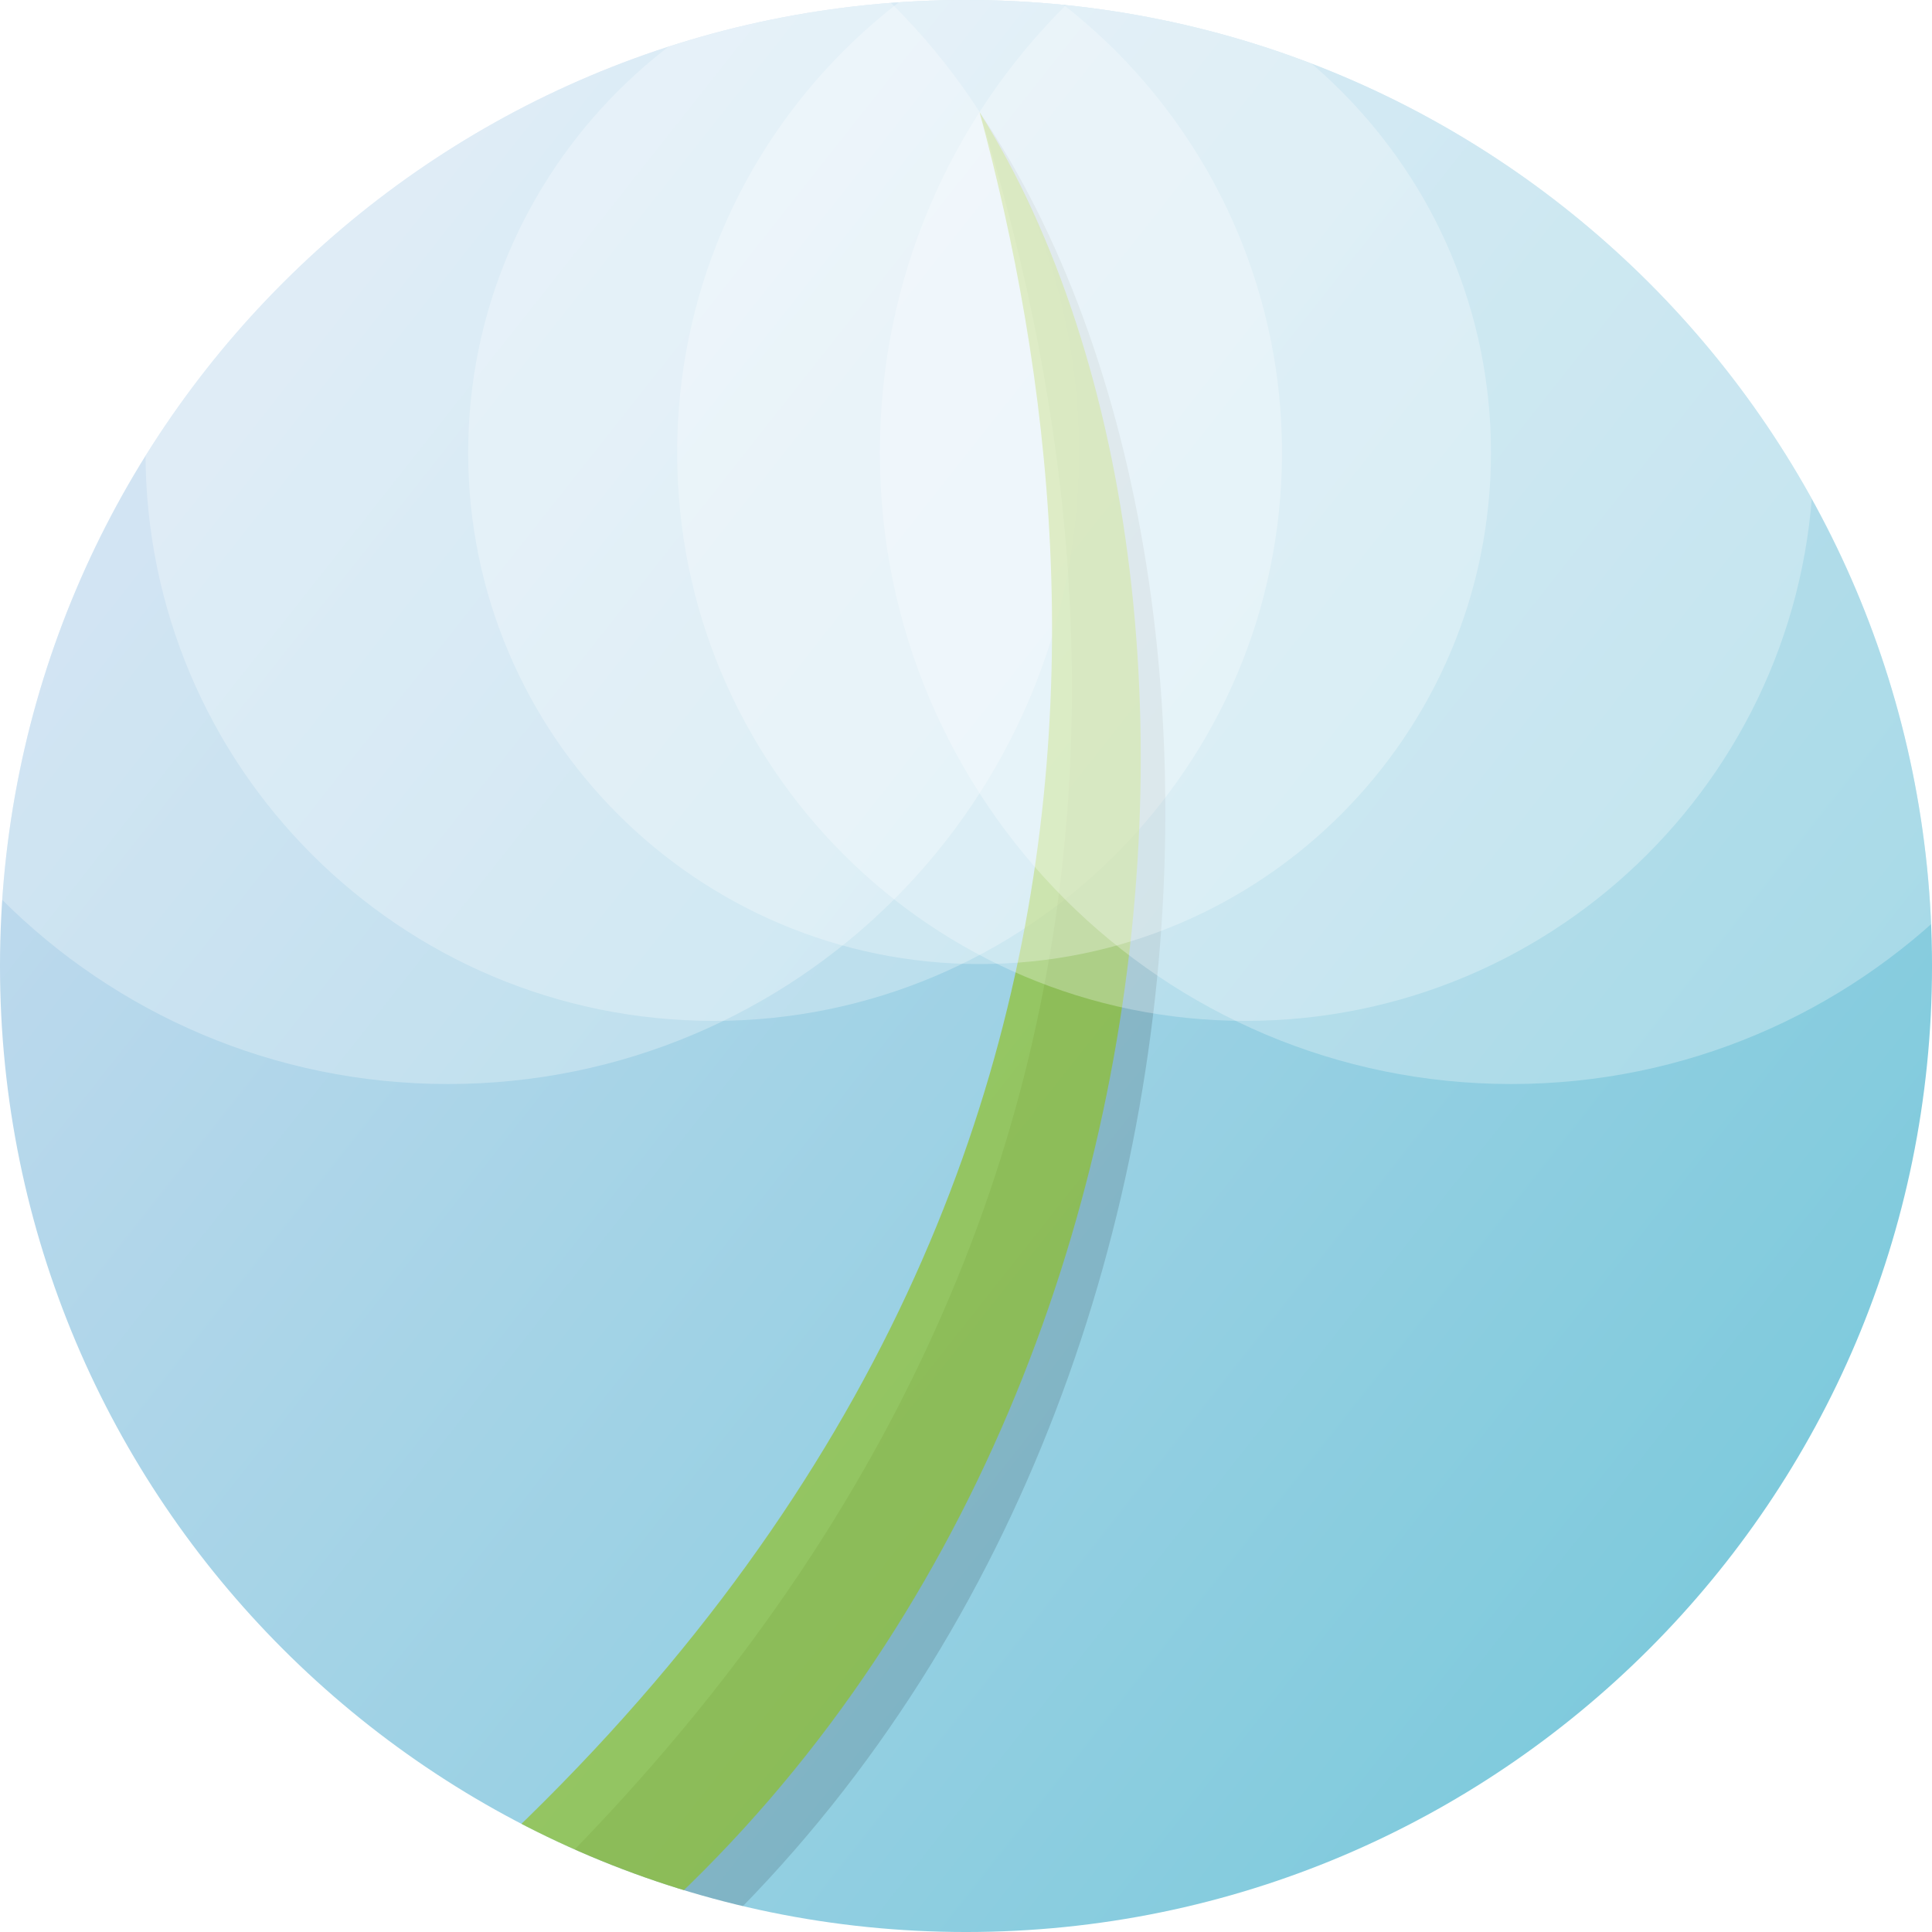
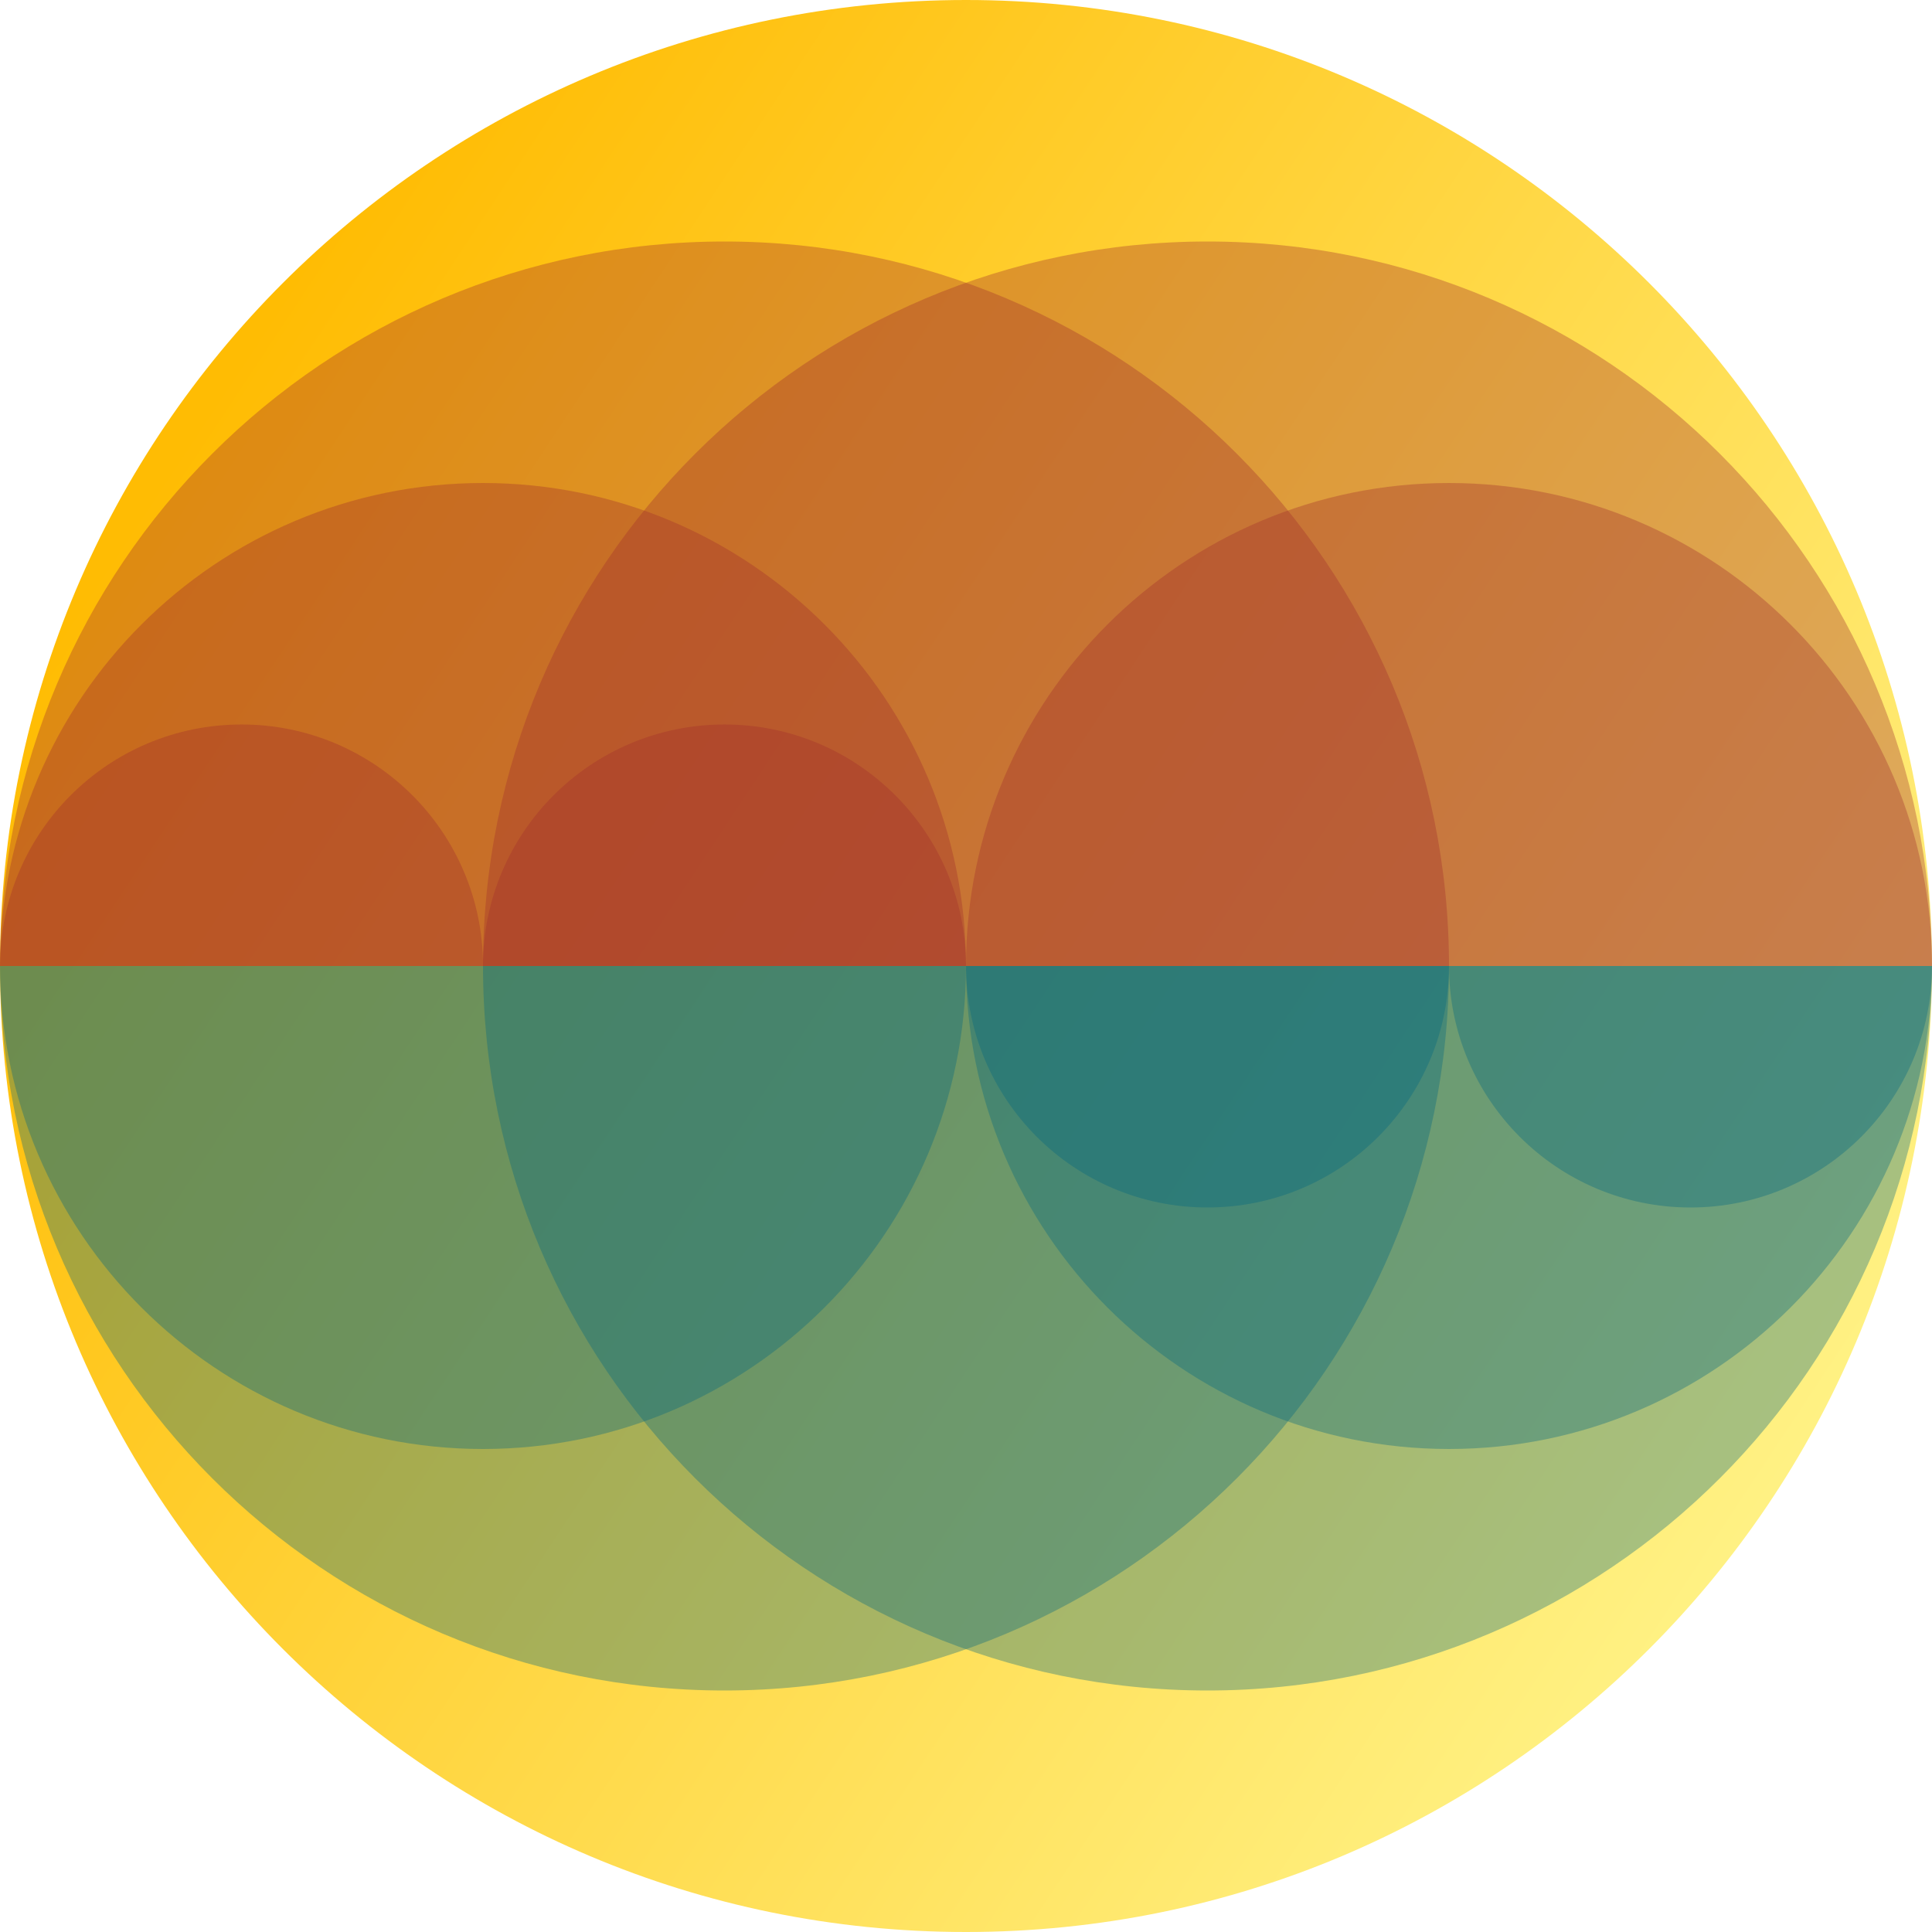
- <svg xmlns="http://www.w3.org/2000/svg" xmlns:xlink="http://www.w3.org/1999/xlink" width="120mm" height="120mm" viewBox="0 0 120 120" version="1.1" id="svg8">
+ <svg xmlns="http://www.w3.org/2000/svg" xmlns:xlink="http://www.w3.org/1999/xlink" width="120mm" height="120mm" viewBox="0 0 120 120" version="1.1" id="svg5">
  <defs id="defs2">
-     <linearGradient id="linearGradient839">
-       <stop style="stop-color:#c0daee;stop-opacity:1" offset="0" id="stop835" />
-       <stop style="stop-color:#7ecadc;stop-opacity:1" offset="1" id="stop837" />
+     <linearGradient id="linearGradient5399">
+       <stop style="stop-color:#ffbc03;stop-opacity:1" offset="0" id="stop5395" />
+       <stop style="stop-color:#fff48a;stop-opacity:1" offset="1" id="stop5397" />
    </linearGradient>
-     <linearGradient xlink:href="#linearGradient839" id="linearGradient841" x1="52.25" y1="87.611" x2="142.71" y2="159.061" gradientUnits="userSpaceOnUse" gradientTransform="translate(134.54,-15.74269)" />
-     <clipPath clipPathUnits="userSpaceOnUse" id="clipPath1115">
-       <circle style="opacity:0.45;fill:none;fill-opacity:0.636;stroke:#b9feff;stroke-width:0.12;stroke-opacity:1" id="circle1117" cx="228.054" cy="106.385" r="20.36" />
-     </clipPath>
-     <clipPath clipPathUnits="userSpaceOnUse" id="clipPath1295">
-       <path id="path1297" style="fill:none;fill-opacity:1;stroke:#c0daee;stroke-width:0.148;stroke-opacity:1" d="m 224.83,53.873 a 58.601,58.601 0 0 0 -58.601,58.602 58.601,58.601 0 0 0 58.602,58.601 58.601,58.601 0 0 0 58.602,-58.601 58.601,58.601 0 0 0 -58.602,-58.602 58.601,58.601 0 0 0 -0.001,0 z" />
-     </clipPath>
+     <linearGradient xlink:href="#linearGradient5399" id="linearGradient5401" x1="18.756" y1="67.48" x2="122.754" y2="136.301" gradientUnits="userSpaceOnUse" />
  </defs>
-   <g id="layer1" transform="translate(-59.27093,-73.68672)">
-     <g id="g1278" clip-path="url(#clipPath1295)" transform="matrix(1.023863,0,0,1.023867,-110.9249,18.52802)">
-       <path id="path833" style="opacity:1;fill:url(#linearGradient841);fill-opacity:1;stroke:none;stroke-width:0.148;stroke-opacity:1" d="m 224.83,53.873 a 58.601,58.601 0 0 0 -58.601,58.602 58.601,58.601 0 0 0 58.602,58.601 58.601,58.601 0 0 0 58.602,-58.601 58.601,58.601 0 0 0 -58.602,-58.602 58.601,58.601 0 0 0 -0.001,0 z" />
-       <circle style="opacity:0.563;mix-blend-mode:screen;fill:#7e7e7e;fill-opacity:1;stroke:none;stroke-width:0.226" id="path845-6-7" cx="193.4" cy="81.333" r="38.301" />
-       <circle style="opacity:0.563;mix-blend-mode:screen;fill:#7e7e7e;fill-opacity:1;stroke:none;stroke-width:0.203" id="path845-6-7-5" cx="209.527" cy="81.333" r="34.471" />
-       <g id="g1252" transform="rotate(-5.772911,225.6545,60.67804)">
-         <path style="opacity:0.132;fill:#000000;fill-opacity:1;stroke:none;stroke-width:0.372px;stroke-linecap:butt;stroke-linejoin:miter;stroke-opacity:1" d="m 167.118,179.314 c 64.179,-36.767 64.93,-87.098 58.537,-118.636 16.859,31.155 6.126,95.09 -42.839,118.062" id="path1219-6" />
-         <path style="opacity:0.678;fill:#90c025;fill-opacity:1;stroke:none;stroke-width:0.372px;stroke-linecap:butt;stroke-linejoin:miter;stroke-opacity:1" d="M 162.82,177.095 C 228.3,142.699 230.891,92.428 225.655,60.678 241.363,92.428 228.3,155.928 178.529,177.095" id="path1219" />
+   <g id="layer1" transform="translate(-0.8541985,-49.80208)">
+     <g id="g5881">
+       <ellipse style="mix-blend-mode:normal;fill:url(#linearGradient5401);fill-opacity:1;stroke:none;stroke-width:0.057;stroke-miterlimit:4;stroke-dasharray:none;stroke-opacity:1;stop-color:#000000" id="path1226-2" cx="60.854" cy="109.802" rx="60" ry="60" />
+       <g id="g4424" style="mix-blend-mode:normal" transform="matrix(5.669289,1.5699621e-8,2.3530864e-8,5.669292,-284.1457,-512.6979)">
+         <path id="path1753" style="opacity:0.344;fill:#a02c2c;fill-opacity:1;stroke:none;stroke-width:0.038;stroke-miterlimit:4;stroke-dasharray:none;stroke-opacity:1;stop-color:#000000" d="m 220,385 a 30,30 0 0 0 -30,30 h 60 a 30,30 0 0 0 -30,-30 z" transform="scale(0.2645833)" />
+         <path id="path1732" style="opacity:0.344;fill:#a02c2c;fill-opacity:1;stroke:none;stroke-width:0.038;stroke-miterlimit:4;stroke-dasharray:none;stroke-opacity:1;stop-color:#000000" d="m 240,385 a 30,30 0 0 0 -30,30 h 60 a 30,30 0 0 0 -30,-30 z" transform="scale(0.2645833)" />
+         <path id="path4020" style="opacity:0.344;fill:#a02c2c;fill-opacity:1;stroke:none;stroke-width:0.038;stroke-miterlimit:4;stroke-dasharray:none;stroke-opacity:1;stop-color:#000000" d="m 250,395 a 20,20 0 0 0 -20,20 h 40 a 20,20 0 0 0 -20,-20 z" transform="scale(0.2645833)" />
+         <path id="path1759-6" style="opacity:0.344;fill:#a02c2c;fill-opacity:1;stroke:none;stroke-width:0.01;stroke-miterlimit:4;stroke-dasharray:none;stroke-opacity:1;stop-color:#000000" d="m 52.917,107.156 a 2.646,2.646 0 0 0 -2.646,2.646 h 5.292 a 2.646,2.646 0 0 0 -2.646,-2.646 z" />
+         <path id="path1756-6" style="opacity:0.344;fill:#a02c2c;fill-opacity:1;stroke:none;stroke-width:0.01;stroke-miterlimit:4;stroke-dasharray:none;stroke-opacity:1;stop-color:#000000" d="m 58.208,107.156 a 2.646,2.646 0 0 0 -2.646,2.646 h 5.292 a 2.646,2.646 0 0 0 -2.646,-2.646 z" />
+         <path id="path4017" style="opacity:0.344;fill:#a02c2c;fill-opacity:1;stroke:none;stroke-width:0.038;stroke-miterlimit:4;stroke-dasharray:none;stroke-opacity:1;stop-color:#000000" d="m 210,395 a 20,20 0 0 0 -20,20 h 40 a 20,20 0 0 0 -20,-20 z" transform="scale(0.2645833)" />
      </g>
-       <circle style="opacity:0.563;mix-blend-mode:screen;fill:#7e7e7e;fill-opacity:1;stroke:none;stroke-width:0.183" id="path845-6-7-5-6" cx="225.654" cy="81.333" r="31.024" />
-       <circle style="opacity:0.563;mix-blend-mode:screen;fill:#7e7e7e;fill-opacity:1;stroke:none;stroke-width:0.203" id="path845-6-7-5-6-2" cx="241.78" cy="81.333" r="34.471" />
-       <circle style="opacity:0.563;mix-blend-mode:screen;fill:#7e7e7e;fill-opacity:1;stroke:none;stroke-width:0.226" id="path845-6-7-5-6-2-9" cx="257.907" cy="81.333" r="38.301" />
+       <path id="path1250" style="opacity:0.344;mix-blend-mode:normal;fill:#006680;fill-opacity:1;stroke:none;stroke-width:0.057;stroke-miterlimit:4;stroke-dasharray:none;stroke-opacity:1;stop-color:#000000" d="m 90.854,109.802 -90,1e-5 A 45,45 89.532 0 0 45.854,154.802 45,45 89.532 0 0 90.854,109.802 Z" />
+       <path id="path852" style="opacity:0.344;mix-blend-mode:normal;fill:#006680;fill-opacity:1;stroke:none;stroke-width:0.057;stroke-miterlimit:4;stroke-dasharray:none;stroke-opacity:1;stop-color:#000000" d="m 60.854,109.802 -60,3e-5 A 30,30 89.532 0 0 30.854,139.802 30,30 89.532 0 0 60.854,109.802 Z" />
+       <path id="path1222" style="opacity:0.344;mix-blend-mode:normal;fill:#006680;fill-opacity:1;stroke:none;stroke-width:0.057;stroke-miterlimit:4;stroke-dasharray:none;stroke-opacity:1;stop-color:#000000" d="m 90.854,109.802 -30,-2e-5 a 15,15 89.532 0 0 15,15 15,15 89.532 0 0 15,-15 z" />
+       <path id="path1252" style="opacity:0.344;mix-blend-mode:normal;fill:#006680;fill-opacity:1;stroke:none;stroke-width:0.057;stroke-miterlimit:4;stroke-dasharray:none;stroke-opacity:1;stop-color:#000000" d="m 120.854,109.802 -90,1e-5 a 45,45 89.532 0 0 45,45 45,45 89.532 0 0 45,-45 z" />
+       <path id="path1220" style="opacity:0.344;mix-blend-mode:normal;fill:#006680;fill-opacity:1;stroke:none;stroke-width:0.057;stroke-miterlimit:4;stroke-dasharray:none;stroke-opacity:1;stop-color:#000000" d="m 120.854,109.802 -60,-2e-5 a 30,30 89.532 0 0 30,30 30,30 89.532 0 0 30,-30 z" />
+       <path id="path1224" style="opacity:0.344;mix-blend-mode:normal;fill:#006680;fill-opacity:1;stroke:none;stroke-width:0.057;stroke-miterlimit:4;stroke-dasharray:none;stroke-opacity:1;stop-color:#000000" d="M 120.854,109.802 H 90.854 a 15,15 89.532 0 0 15,15 15,15 89.532 0 0 15,-15 z" />
    </g>
  </g>
</svg>
